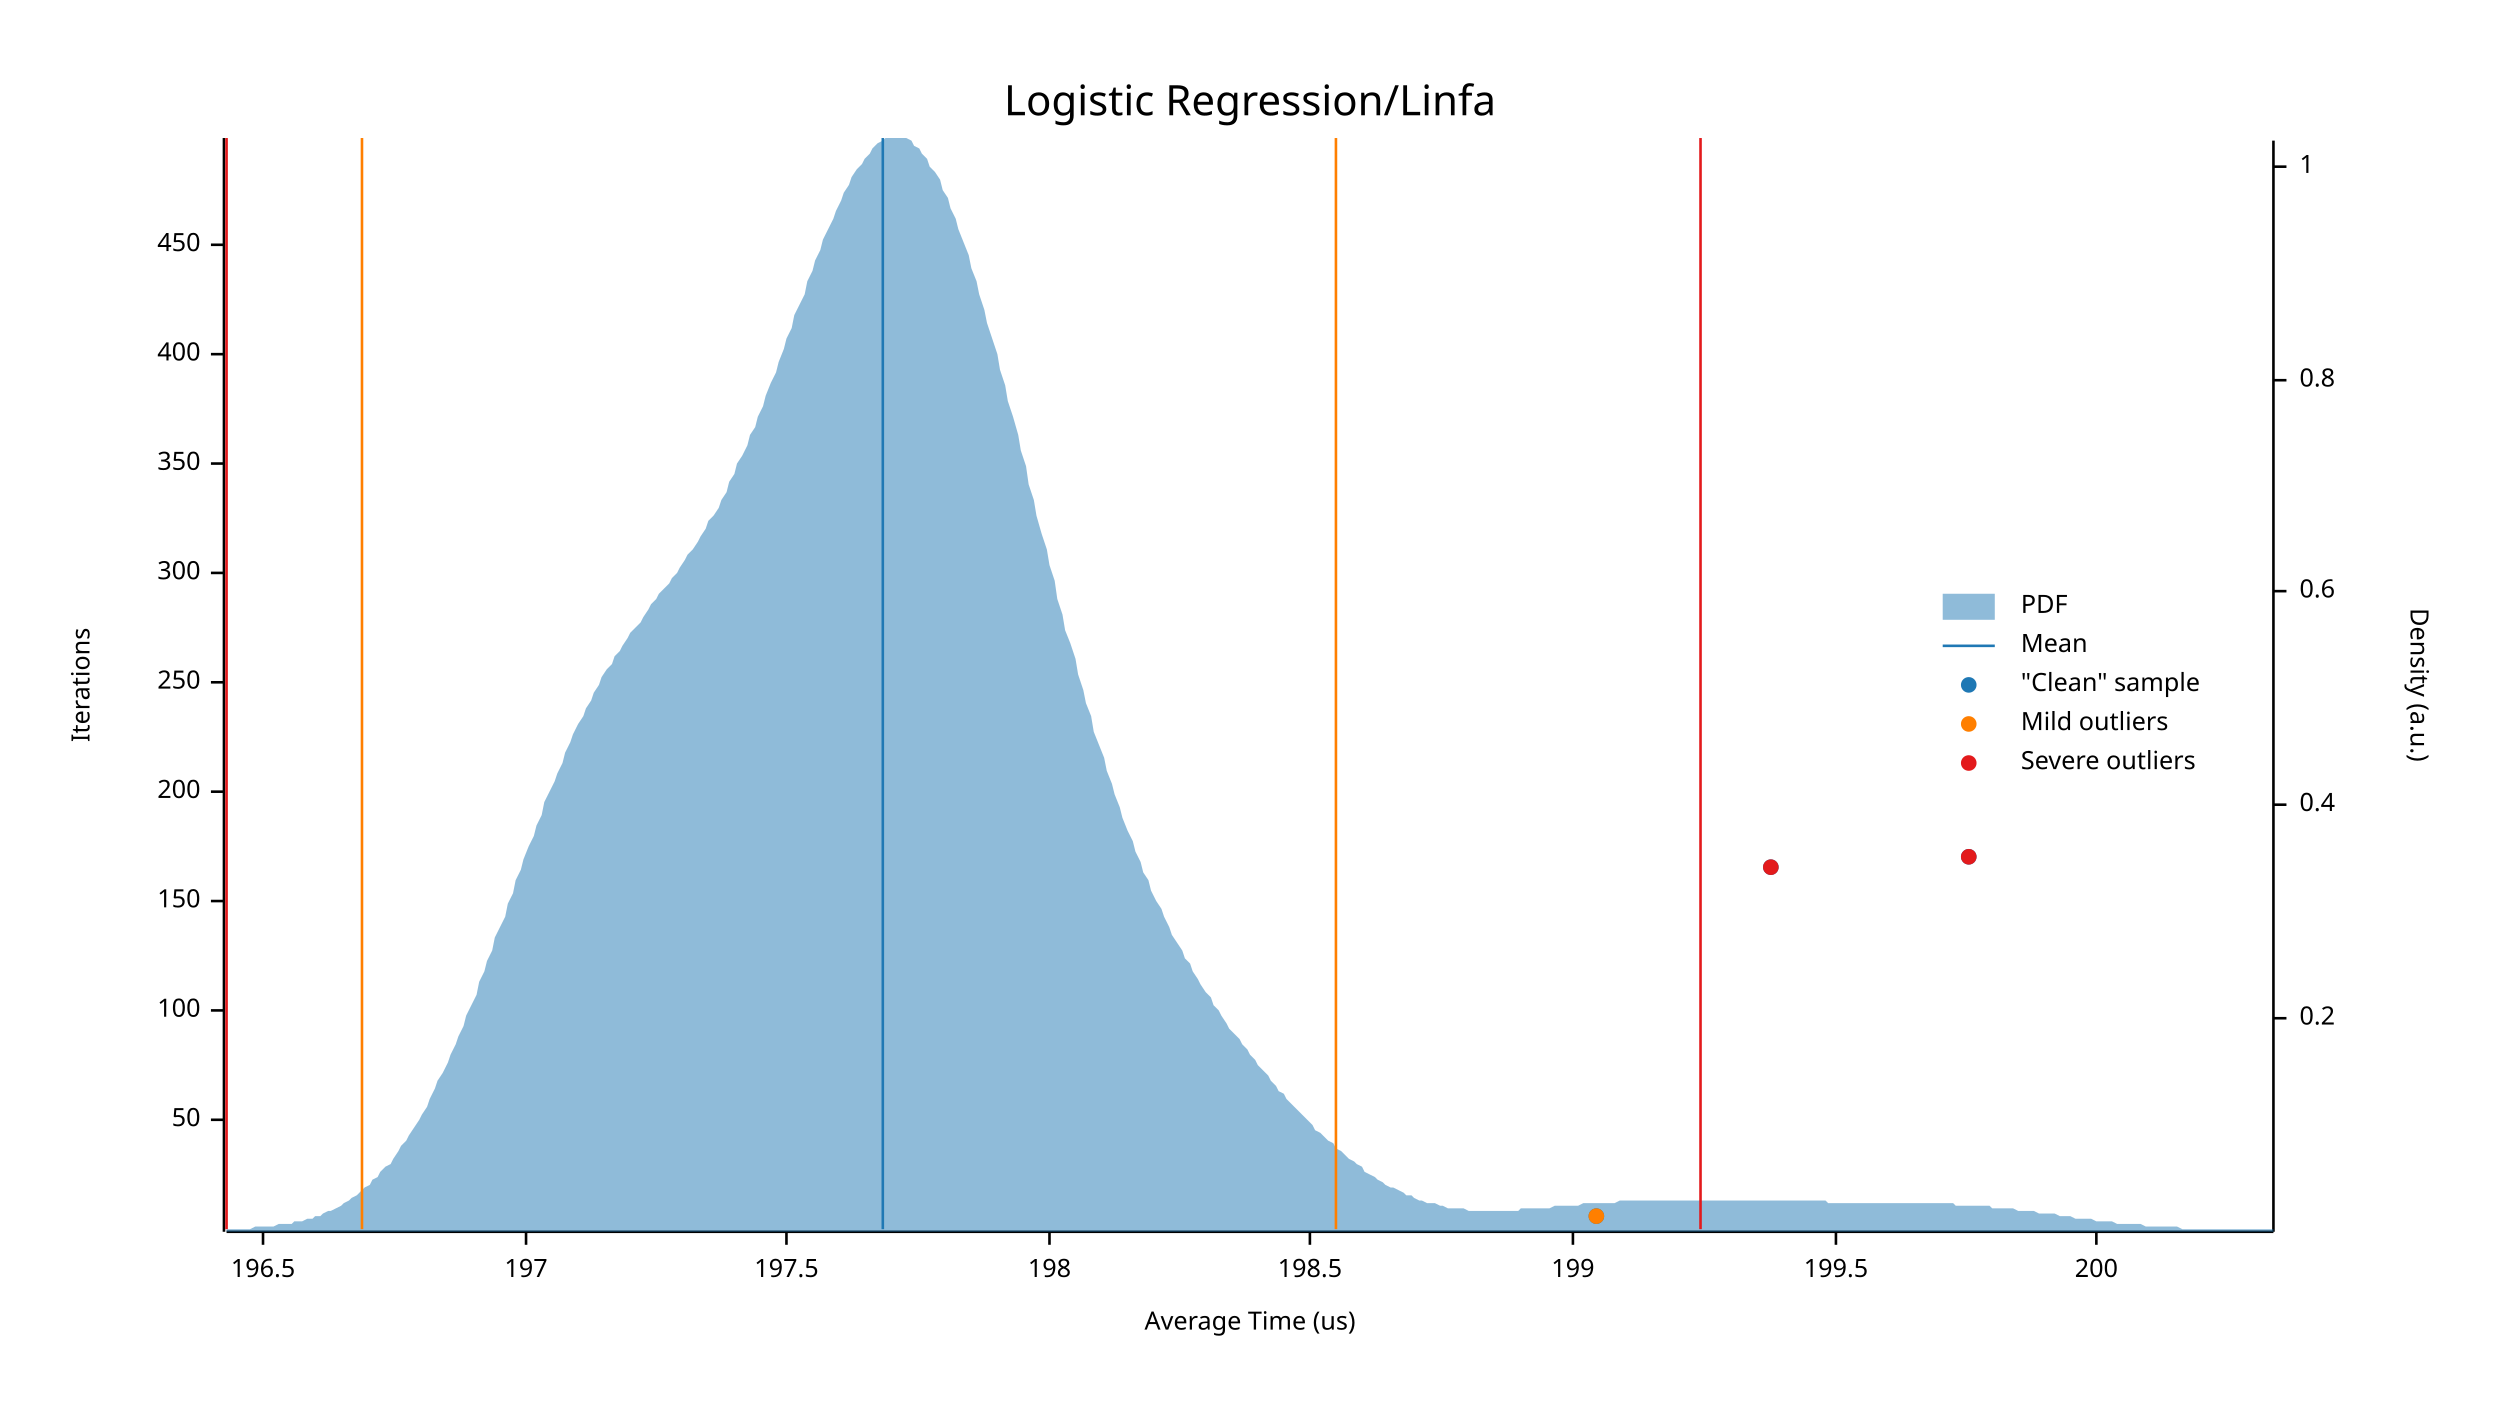
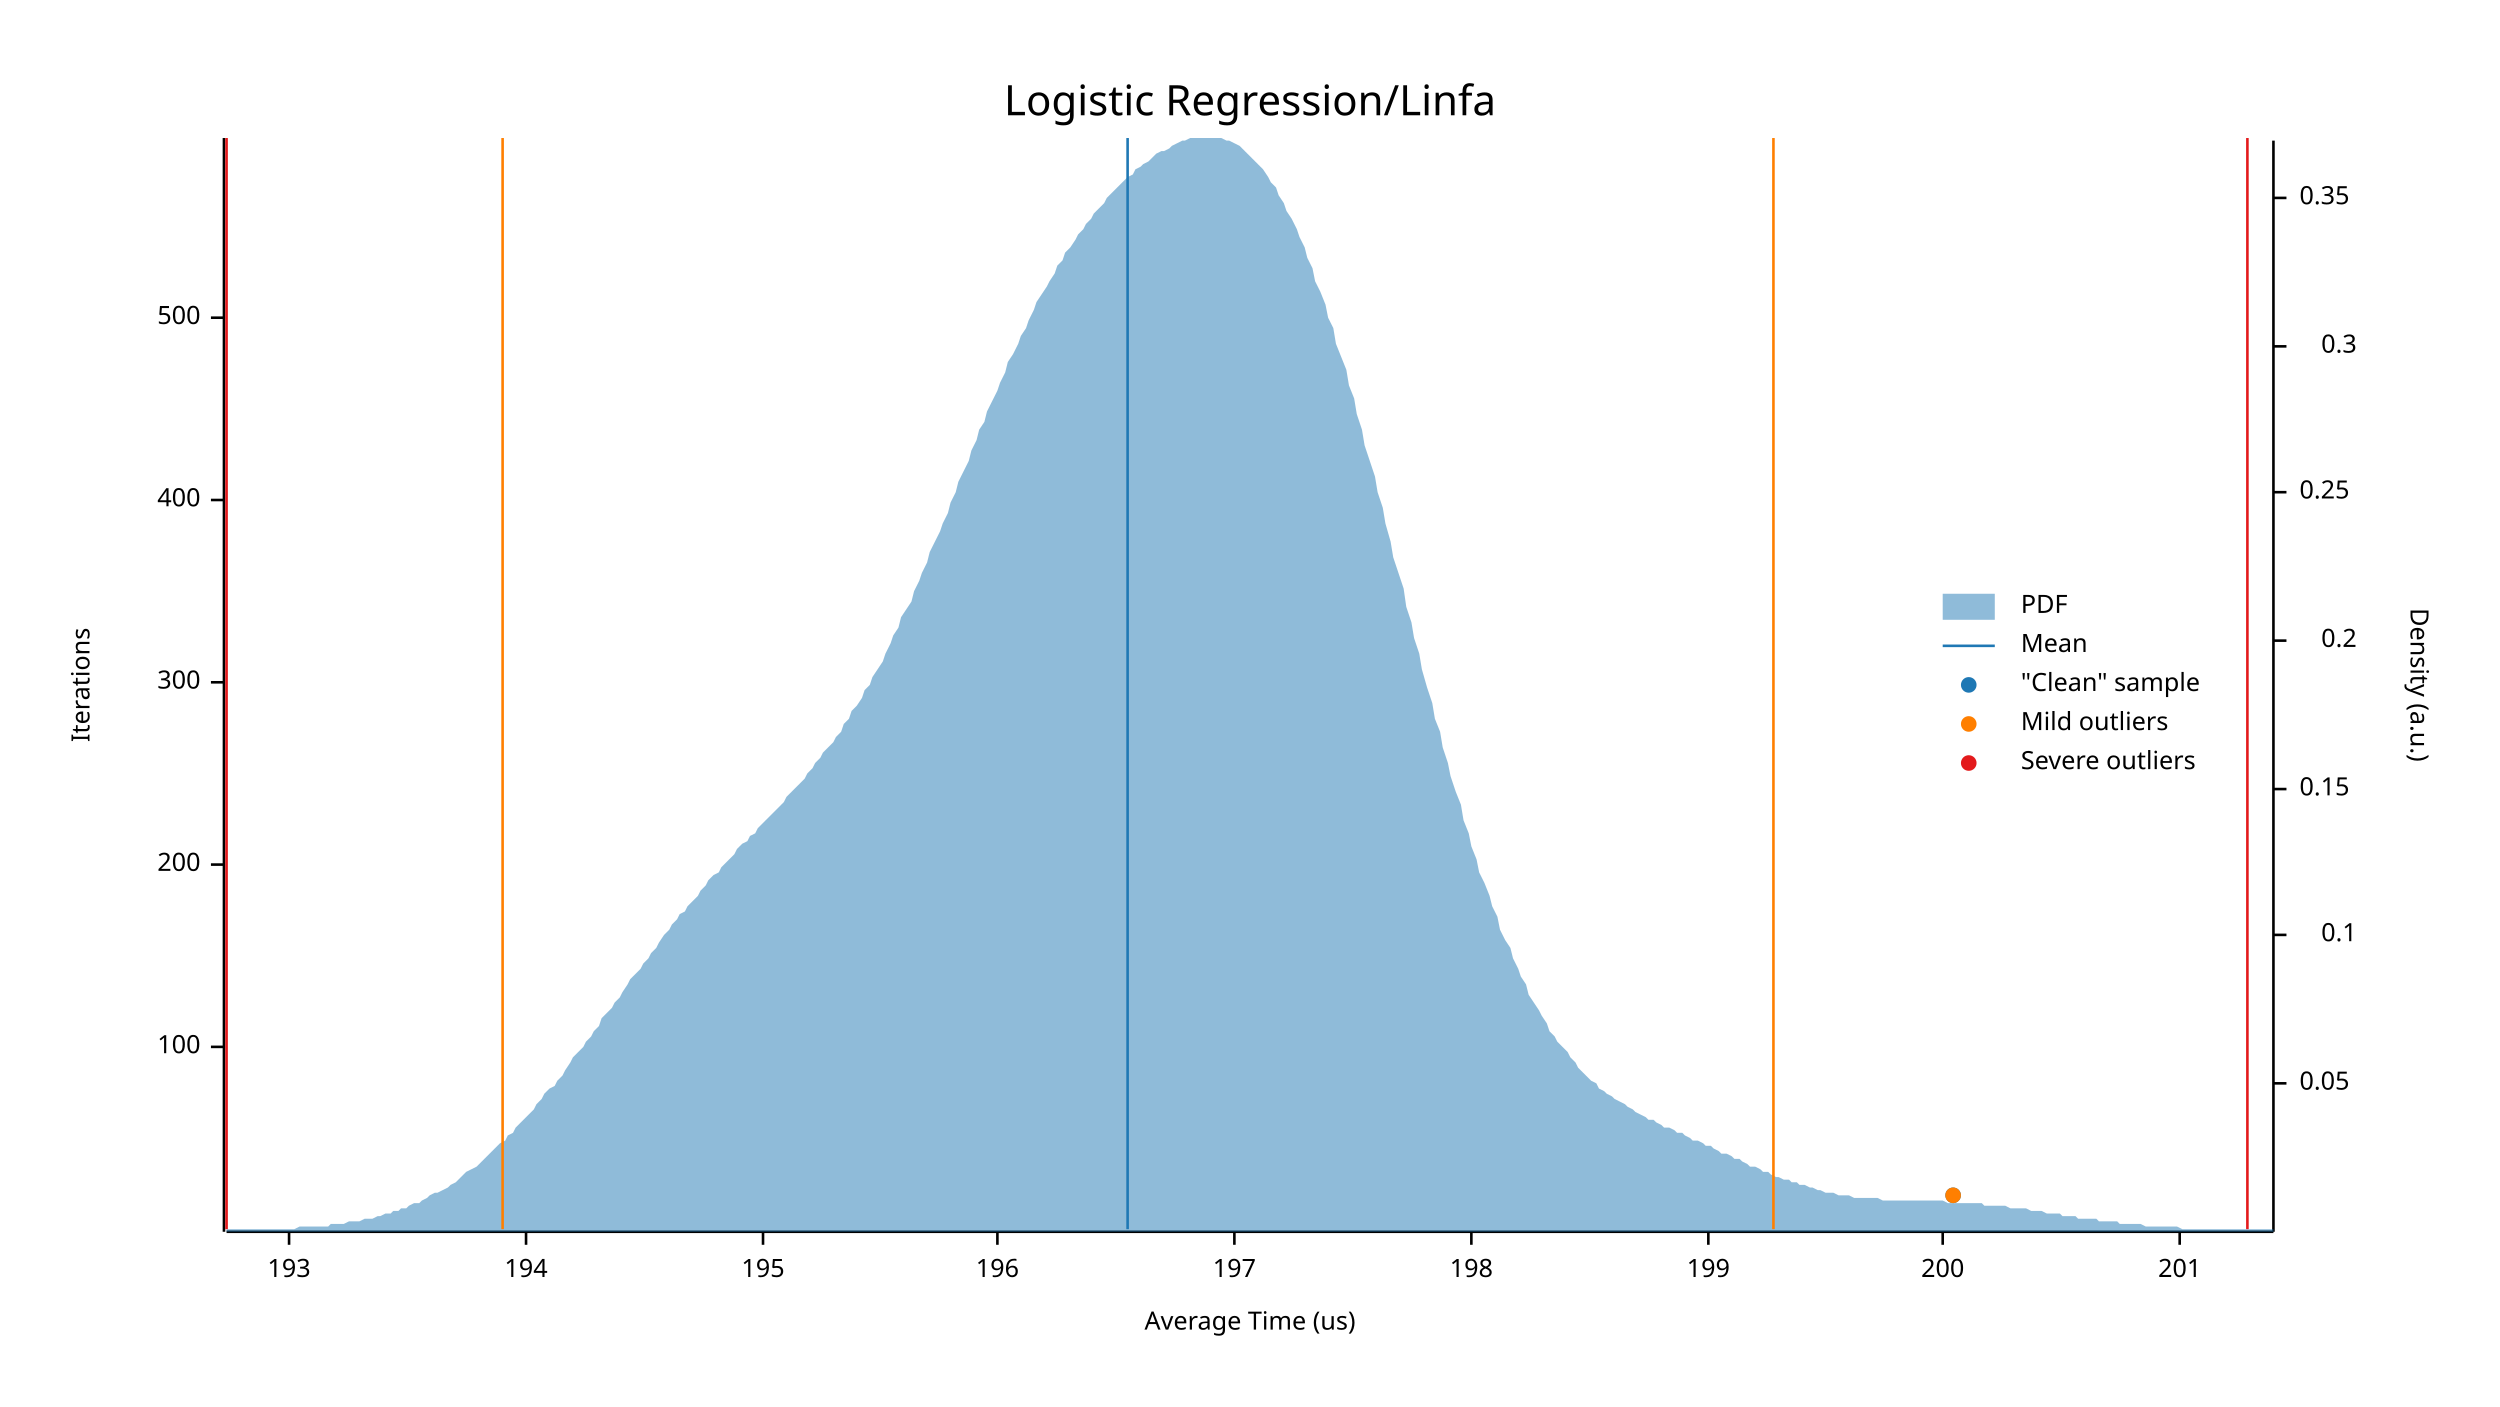
<svg xmlns="http://www.w3.org/2000/svg" width="960" height="540" viewBox="0 0 960 540">
  <text x="480" y="32" dy="0.76em" text-anchor="middle" font-family="sans-serif" font-size="16.129" opacity="1" fill="#000000">
Logistic Regression/Linfa
</text>
  <text x="27" y="263" dy="0.76em" text-anchor="middle" font-family="sans-serif" font-size="9.677" opacity="1" fill="#000000" transform="rotate(270, 27, 263)">
Iterations
</text>
  <text x="480" y="513" dy="-0.5ex" text-anchor="middle" font-family="sans-serif" font-size="9.677" opacity="1" fill="#000000">
Average Time (us)
</text>
  <polyline fill="none" opacity="1" stroke="#000000" stroke-width="1" points="86,53 86,473 " />
-   <text x="77" y="430" dy="0.5ex" text-anchor="end" font-family="sans-serif" font-size="9.677" opacity="1" fill="#000000">
- 50
- </text>
-   <polyline fill="none" opacity="1" stroke="#000000" stroke-width="1" points="81,430 86,430 " />
-   <text x="77" y="388" dy="0.5ex" text-anchor="end" font-family="sans-serif" font-size="9.677" opacity="1" fill="#000000">
+   <text x="77" y="402" dy="0.5ex" text-anchor="end" font-family="sans-serif" font-size="9.677" opacity="1" fill="#000000">
100
</text>
-   <polyline fill="none" opacity="1" stroke="#000000" stroke-width="1" points="81,388 86,388 " />
-   <text x="77" y="346" dy="0.5ex" text-anchor="end" font-family="sans-serif" font-size="9.677" opacity="1" fill="#000000">
- 150
- </text>
-   <polyline fill="none" opacity="1" stroke="#000000" stroke-width="1" points="81,346 86,346 " />
-   <text x="77" y="304" dy="0.5ex" text-anchor="end" font-family="sans-serif" font-size="9.677" opacity="1" fill="#000000">
+   <polyline fill="none" opacity="1" stroke="#000000" stroke-width="1" points="81,402 86,402 " />
+   <text x="77" y="332" dy="0.5ex" text-anchor="end" font-family="sans-serif" font-size="9.677" opacity="1" fill="#000000">
200
</text>
-   <polyline fill="none" opacity="1" stroke="#000000" stroke-width="1" points="81,304 86,304 " />
+   <polyline fill="none" opacity="1" stroke="#000000" stroke-width="1" points="81,332 86,332 " />
  <text x="77" y="262" dy="0.5ex" text-anchor="end" font-family="sans-serif" font-size="9.677" opacity="1" fill="#000000">
- 250
+ 300
</text>
  <polyline fill="none" opacity="1" stroke="#000000" stroke-width="1" points="81,262 86,262 " />
-   <text x="77" y="220" dy="0.5ex" text-anchor="end" font-family="sans-serif" font-size="9.677" opacity="1" fill="#000000">
- 300
- </text>
-   <polyline fill="none" opacity="1" stroke="#000000" stroke-width="1" points="81,220 86,220 " />
-   <text x="77" y="178" dy="0.5ex" text-anchor="end" font-family="sans-serif" font-size="9.677" opacity="1" fill="#000000">
- 350
- </text>
-   <polyline fill="none" opacity="1" stroke="#000000" stroke-width="1" points="81,178 86,178 " />
-   <text x="77" y="136" dy="0.5ex" text-anchor="end" font-family="sans-serif" font-size="9.677" opacity="1" fill="#000000">
+   <text x="77" y="192" dy="0.5ex" text-anchor="end" font-family="sans-serif" font-size="9.677" opacity="1" fill="#000000">
400
</text>
-   <polyline fill="none" opacity="1" stroke="#000000" stroke-width="1" points="81,136 86,136 " />
-   <text x="77" y="94" dy="0.5ex" text-anchor="end" font-family="sans-serif" font-size="9.677" opacity="1" fill="#000000">
- 450
+   <polyline fill="none" opacity="1" stroke="#000000" stroke-width="1" points="81,192 86,192 " />
+   <text x="77" y="122" dy="0.5ex" text-anchor="end" font-family="sans-serif" font-size="9.677" opacity="1" fill="#000000">
+ 500
</text>
-   <polyline fill="none" opacity="1" stroke="#000000" stroke-width="1" points="81,94 86,94 " />
+   <polyline fill="none" opacity="1" stroke="#000000" stroke-width="1" points="81,122 86,122 " />
  <polyline fill="none" opacity="1" stroke="#000000" stroke-width="1" points="87,473 873,473 " />
-   <text x="101" y="483" dy="0.76em" text-anchor="middle" font-family="sans-serif" font-size="9.677" opacity="1" fill="#000000">
- 196.5
+   <text x="111" y="483" dy="0.76em" text-anchor="middle" font-family="sans-serif" font-size="9.677" opacity="1" fill="#000000">
+ 193
</text>
-   <polyline fill="none" opacity="1" stroke="#000000" stroke-width="1" points="101,473 101,478 " />
+   <polyline fill="none" opacity="1" stroke="#000000" stroke-width="1" points="111,473 111,478 " />
  <text x="202" y="483" dy="0.76em" text-anchor="middle" font-family="sans-serif" font-size="9.677" opacity="1" fill="#000000">
+ 194
+ </text>
+   <polyline fill="none" opacity="1" stroke="#000000" stroke-width="1" points="202,473 202,478 " />
+   <text x="293" y="483" dy="0.76em" text-anchor="middle" font-family="sans-serif" font-size="9.677" opacity="1" fill="#000000">
+ 195
+ </text>
+   <polyline fill="none" opacity="1" stroke="#000000" stroke-width="1" points="293,473 293,478 " />
+   <text x="383" y="483" dy="0.76em" text-anchor="middle" font-family="sans-serif" font-size="9.677" opacity="1" fill="#000000">
+ 196
+ </text>
+   <polyline fill="none" opacity="1" stroke="#000000" stroke-width="1" points="383,473 383,478 " />
+   <text x="474" y="483" dy="0.76em" text-anchor="middle" font-family="sans-serif" font-size="9.677" opacity="1" fill="#000000">
197
</text>
-   <polyline fill="none" opacity="1" stroke="#000000" stroke-width="1" points="202,473 202,478 " />
-   <text x="302" y="483" dy="0.76em" text-anchor="middle" font-family="sans-serif" font-size="9.677" opacity="1" fill="#000000">
- 197.5
- </text>
-   <polyline fill="none" opacity="1" stroke="#000000" stroke-width="1" points="302,473 302,478 " />
-   <text x="403" y="483" dy="0.76em" text-anchor="middle" font-family="sans-serif" font-size="9.677" opacity="1" fill="#000000">
+   <polyline fill="none" opacity="1" stroke="#000000" stroke-width="1" points="474,473 474,478 " />
+   <text x="565" y="483" dy="0.76em" text-anchor="middle" font-family="sans-serif" font-size="9.677" opacity="1" fill="#000000">
198
</text>
-   <polyline fill="none" opacity="1" stroke="#000000" stroke-width="1" points="403,473 403,478 " />
-   <text x="503" y="483" dy="0.76em" text-anchor="middle" font-family="sans-serif" font-size="9.677" opacity="1" fill="#000000">
- 198.5
- </text>
-   <polyline fill="none" opacity="1" stroke="#000000" stroke-width="1" points="503,473 503,478 " />
-   <text x="604" y="483" dy="0.76em" text-anchor="middle" font-family="sans-serif" font-size="9.677" opacity="1" fill="#000000">
+   <polyline fill="none" opacity="1" stroke="#000000" stroke-width="1" points="565,473 565,478 " />
+   <text x="656" y="483" dy="0.76em" text-anchor="middle" font-family="sans-serif" font-size="9.677" opacity="1" fill="#000000">
199
</text>
-   <polyline fill="none" opacity="1" stroke="#000000" stroke-width="1" points="604,473 604,478 " />
-   <text x="705" y="483" dy="0.76em" text-anchor="middle" font-family="sans-serif" font-size="9.677" opacity="1" fill="#000000">
- 199.5
- </text>
-   <polyline fill="none" opacity="1" stroke="#000000" stroke-width="1" points="705,473 705,478 " />
-   <text x="805" y="483" dy="0.76em" text-anchor="middle" font-family="sans-serif" font-size="9.677" opacity="1" fill="#000000">
+   <polyline fill="none" opacity="1" stroke="#000000" stroke-width="1" points="656,473 656,478 " />
+   <text x="746" y="483" dy="0.76em" text-anchor="middle" font-family="sans-serif" font-size="9.677" opacity="1" fill="#000000">
200
</text>
-   <polyline fill="none" opacity="1" stroke="#000000" stroke-width="1" points="805,473 805,478 " />
+   <polyline fill="none" opacity="1" stroke="#000000" stroke-width="1" points="746,473 746,478 " />
+   <text x="837" y="483" dy="0.76em" text-anchor="middle" font-family="sans-serif" font-size="9.677" opacity="1" fill="#000000">
+ 201
+ </text>
+   <polyline fill="none" opacity="1" stroke="#000000" stroke-width="1" points="837,473 837,478 " />
  <text x="933" y="263" dy="0.76em" text-anchor="middle" font-family="sans-serif" font-size="9.677" opacity="1" fill="#000000" transform="rotate(90, 933, 263)">
Density (a.u.)
</text>
  <polyline fill="none" opacity="1" stroke="#000000" stroke-width="1" points="873,54 873,473 " />
-   <text x="883" y="391" dy="0.5ex" text-anchor="start" font-family="sans-serif" font-size="9.677" opacity="1" fill="#000000">
+   <text x="883" y="416" dy="0.5ex" text-anchor="start" font-family="sans-serif" font-size="9.677" opacity="1" fill="#000000">
+ 0.05
+ </text>
+   <polyline fill="none" opacity="1" stroke="#000000" stroke-width="1" points="873,416 878,416 " />
+   <text x="905" y="359" dy="0.5ex" text-anchor="end" font-family="sans-serif" font-size="9.677" opacity="1" fill="#000000">
+ 0.1
+ </text>
+   <polyline fill="none" opacity="1" stroke="#000000" stroke-width="1" points="873,359 878,359 " />
+   <text x="883" y="303" dy="0.5ex" text-anchor="start" font-family="sans-serif" font-size="9.677" opacity="1" fill="#000000">
+ 0.15
+ </text>
+   <polyline fill="none" opacity="1" stroke="#000000" stroke-width="1" points="873,303 878,303 " />
+   <text x="905" y="246" dy="0.5ex" text-anchor="end" font-family="sans-serif" font-size="9.677" opacity="1" fill="#000000">
0.2
</text>
-   <polyline fill="none" opacity="1" stroke="#000000" stroke-width="1" points="873,391 878,391 " />
-   <text x="883" y="309" dy="0.5ex" text-anchor="start" font-family="sans-serif" font-size="9.677" opacity="1" fill="#000000">
- 0.4
+   <polyline fill="none" opacity="1" stroke="#000000" stroke-width="1" points="873,246 878,246 " />
+   <text x="883" y="189" dy="0.5ex" text-anchor="start" font-family="sans-serif" font-size="9.677" opacity="1" fill="#000000">
+ 0.25
</text>
-   <polyline fill="none" opacity="1" stroke="#000000" stroke-width="1" points="873,309 878,309 " />
-   <text x="883" y="227" dy="0.5ex" text-anchor="start" font-family="sans-serif" font-size="9.677" opacity="1" fill="#000000">
- 0.6
+   <polyline fill="none" opacity="1" stroke="#000000" stroke-width="1" points="873,189 878,189 " />
+   <text x="905" y="133" dy="0.5ex" text-anchor="end" font-family="sans-serif" font-size="9.677" opacity="1" fill="#000000">
+ 0.3
</text>
-   <polyline fill="none" opacity="1" stroke="#000000" stroke-width="1" points="873,227 878,227 " />
-   <text x="883" y="146" dy="0.5ex" text-anchor="start" font-family="sans-serif" font-size="9.677" opacity="1" fill="#000000">
- 0.8
+   <polyline fill="none" opacity="1" stroke="#000000" stroke-width="1" points="873,133 878,133 " />
+   <text x="883" y="76" dy="0.5ex" text-anchor="start" font-family="sans-serif" font-size="9.677" opacity="1" fill="#000000">
+ 0.35
</text>
-   <polyline fill="none" opacity="1" stroke="#000000" stroke-width="1" points="873,146 878,146 " />
-   <text x="883" y="64" dy="0.5ex" text-anchor="start" font-family="sans-serif" font-size="9.677" opacity="1" fill="#000000">
- 1
- </text>
-   <polyline fill="none" opacity="1" stroke="#000000" stroke-width="1" points="873,64 878,64 " />
-   <polygon opacity="0.5" fill="#1F78B4" points="87,472 88,472 90,472 91,472 93,472 94,472 96,472 98,471 99,471 101,471 102,471 104,471 105,471 107,470 109,470 110,470 112,470 113,469 115,469 116,469 118,468 120,468 121,467 123,467 124,466 126,465 127,465 129,464 131,463 132,462 134,461 135,460 137,459 138,458 140,456 142,455 143,453 145,452 146,450 148,448 150,447 151,445 153,442 154,440 156,438 157,436 159,433 161,430 162,428 164,425 165,422 167,418 168,415 170,412 172,408 173,405 175,401 176,398 178,394 179,390 181,386 183,382 184,377 186,373 187,369 189,365 190,360 192,356 194,352 195,347 197,343 198,338 200,334 201,330 203,325 205,321 206,317 208,313 209,308 211,304 213,300 214,297 216,293 217,289 219,285 220,282 222,278 224,275 225,272 227,269 228,266 230,263 231,260 233,257 235,255 236,252 238,250 239,248 241,245 242,243 244,241 246,239 247,237 249,234 250,232 252,230 253,228 255,226 257,224 258,222 260,220 261,218 263,215 264,213 266,211 268,208 269,206 271,203 272,200 274,198 276,195 277,192 279,189 280,185 282,182 283,178 285,175 287,171 288,167 290,164 291,160 293,156 294,152 296,147 298,143 299,139 301,134 302,130 304,126 305,121 307,117 309,113 310,108 312,104 313,100 315,96 316,92 318,88 320,84 321,81 323,77 324,74 326,71 327,68 329,65 331,63 332,61 334,59 335,57 337,55 339,54 340,53 342,53 343,53 345,53 346,53 348,53 350,54 351,56 353,57 354,59 356,61 357,64 359,66 361,69 362,73 364,76 365,80 367,84 368,88 370,93 372,98 373,103 375,108 376,113 378,119 379,124 381,130 383,136 384,142 386,148 387,154 389,160 391,167 392,173 394,179 395,186 397,192 398,198 400,205 402,211 403,217 405,223 406,230 408,236 409,242 411,247 413,253 414,259 416,265 417,270 419,275 420,281 422,286 424,291 425,296 427,301 428,305 430,310 431,314 433,319 435,323 436,327 438,331 439,335 441,338 442,342 444,346 446,349 447,352 449,356 450,359 452,362 454,365 455,368 457,370 458,373 460,376 461,378 463,381 465,383 466,386 468,388 469,390 471,393 472,395 474,397 476,399 477,401 479,403 480,405 482,407 483,409 485,411 487,413 488,415 490,417 491,419 493,420 494,422 496,424 498,426 499,427 501,429 502,430 504,432 505,434 507,435 509,437 510,438 512,439 513,441 515,442 517,444 518,445 520,446 521,447 523,448 524,450 526,451 528,452 529,453 531,454 532,455 534,456 535,456 537,457 539,458 540,459 542,459 543,460 545,461 546,461 548,462 550,462 551,462 553,463 554,463 556,464 557,464 559,464 561,464 562,464 564,465 565,465 567,465 568,465 570,465 572,465 573,465 575,465 576,465 578,465 580,465 581,465 583,465 584,464 586,464 587,464 589,464 591,464 592,464 594,464 595,464 597,463 598,463 600,463 602,463 603,463 605,463 606,463 608,462 609,462 611,462 613,462 614,462 616,462 617,462 619,462 620,462 622,461 624,461 625,461 627,461 628,461 630,461 632,461 633,461 635,461 636,461 638,461 639,461 641,461 643,461 644,461 646,461 647,461 649,461 650,461 652,461 654,461 655,461 657,461 658,461 660,461 661,461 663,461 665,461 666,461 668,461 669,461 671,461 672,461 674,461 676,461 677,461 679,461 680,461 682,461 683,461 685,461 687,461 688,461 690,461 691,461 693,461 695,461 696,461 698,461 699,461 701,461 702,462 704,462 706,462 707,462 709,462 710,462 712,462 713,462 715,462 717,462 718,462 720,462 721,462 723,462 724,462 726,462 728,462 729,462 731,462 732,462 734,462 735,462 737,462 739,462 740,462 742,462 743,462 745,462 746,462 748,462 750,462 751,463 753,463 754,463 756,463 758,463 759,463 761,463 762,463 764,463 765,464 767,464 769,464 770,464 772,464 773,464 775,465 776,465 778,465 780,465 781,465 783,466 784,466 786,466 787,466 789,466 791,467 792,467 794,467 795,467 797,468 798,468 800,468 802,468 803,468 805,469 806,469 808,469 809,469 811,469 813,470 814,470 816,470 817,470 819,470 821,470 822,470 824,471 825,471 827,471 828,471 830,471 832,471 833,471 835,471 836,471 838,472 839,472 841,472 843,472 844,472 846,472 847,472 849,472 850,472 852,472 854,472 855,472 857,472 858,472 860,472 861,472 863,472 865,472 866,472 868,472 869,472 871,472 873,472 873,473 87,473 " />
-   <polyline fill="none" opacity="1" stroke="#1F78B4" stroke-width="1" points="339,472 339,53 " />
-   <polyline fill="none" opacity="1" stroke="#FF7F00" stroke-width="1" points="139,472 139,53 " />
-   <polyline fill="none" opacity="1" stroke="#FF7F00" stroke-width="1" points="513,472 513,53 " />
+   <polyline fill="none" opacity="1" stroke="#000000" stroke-width="1" points="873,76 878,76 " />
+   <polygon opacity="0.5" fill="#1F78B4" points="87,472 88,472 90,472 91,472 93,472 94,472 96,472 98,472 99,472 101,472 102,472 104,472 105,472 107,472 109,472 110,472 112,472 113,472 115,471 116,471 118,471 120,471 121,471 123,471 124,471 126,471 127,470 129,470 131,470 132,470 134,469 135,469 137,469 138,469 140,468 142,468 143,468 145,467 146,467 148,466 150,466 151,465 153,465 154,464 156,464 157,463 159,462 161,462 162,461 164,460 165,459 167,458 168,458 170,457 172,456 173,455 175,454 176,453 178,451 179,450 181,449 183,448 184,447 186,445 187,444 189,442 190,441 192,439 194,438 195,436 197,435 198,433 200,431 201,430 203,428 205,426 206,424 208,422 209,420 211,418 213,417 214,415 216,413 217,411 219,408 220,406 222,404 224,402 225,400 227,398 228,396 230,394 231,391 233,389 235,387 236,385 238,383 239,381 241,378 242,376 244,374 246,372 247,370 249,368 250,366 252,364 253,362 255,359 257,357 258,355 260,353 261,351 263,350 264,348 266,346 268,344 269,342 271,340 272,338 274,336 276,335 277,333 279,331 280,330 282,328 283,326 285,324 287,323 288,321 290,320 291,318 293,316 294,315 296,313 298,311 299,310 301,308 302,306 304,304 305,303 307,301 309,299 310,297 312,295 313,293 315,291 316,289 318,287 320,285 321,283 323,281 324,278 326,276 327,273 329,271 331,268 332,265 334,263 335,260 337,257 339,254 340,251 342,247 343,244 345,241 346,237 348,234 350,231 351,227 353,223 354,220 356,216 357,212 359,208 361,204 362,201 364,197 365,193 367,189 368,185 370,181 372,177 373,173 375,169 376,165 378,162 379,158 381,154 383,150 384,147 386,143 387,139 389,136 391,132 392,129 394,126 395,123 397,119 398,116 400,113 402,110 403,108 405,105 406,102 408,100 409,97 411,95 413,92 414,90 416,88 417,86 419,84 420,82 422,80 424,78 425,76 427,74 428,73 430,71 431,70 433,68 435,67 436,65 438,64 439,63 441,62 442,61 444,59 446,58 447,58 449,57 450,56 452,55 454,54 455,54 457,53 458,53 460,53 461,53 463,53 465,53 466,53 468,53 469,53 471,54 472,54 474,55 476,56 477,57 479,59 480,60 482,62 483,63 485,65 487,68 488,70 490,72 491,75 493,78 494,81 496,84 498,88 499,91 501,95 502,99 504,103 505,108 507,112 509,117 510,122 512,126 513,132 515,137 517,142 518,148 520,153 521,159 523,165 524,171 526,177 528,183 529,189 531,195 532,201 534,208 535,214 537,220 539,226 540,233 542,239 543,245 545,251 546,257 548,264 550,270 551,276 553,281 554,287 556,293 557,298 559,304 561,309 562,315 564,320 565,325 567,330 568,335 570,339 572,344 573,348 575,352 576,357 578,361 580,364 581,368 583,372 584,375 586,378 587,382 589,385 591,388 592,390 594,393 595,396 597,398 598,400 600,402 602,404 603,406 605,408 606,410 608,412 609,413 611,415 613,416 614,418 616,419 617,420 619,421 620,422 622,423 624,424 625,425 627,426 628,427 630,428 632,429 633,430 635,430 636,431 638,432 639,433 641,433 643,434 644,435 646,435 647,436 649,437 650,438 652,438 654,439 655,440 657,440 658,441 660,442 661,443 663,443 665,444 666,445 668,445 669,446 671,447 672,448 674,448 676,449 677,450 679,450 680,451 682,452 683,452 685,453 687,453 688,454 690,454 691,455 693,455 695,456 696,456 698,457 699,457 701,458 702,458 704,458 706,459 707,459 709,459 710,459 712,460 713,460 715,460 717,460 718,460 720,460 721,460 723,461 724,461 726,461 728,461 729,461 731,461 732,461 734,461 735,461 737,461 739,461 740,461 742,461 743,461 745,461 746,461 748,462 750,462 751,462 753,462 754,462 756,462 758,462 759,462 761,462 762,463 764,463 765,463 767,463 769,463 770,463 772,464 773,464 775,464 776,464 778,464 780,465 781,465 783,465 784,465 786,466 787,466 789,466 791,466 792,467 794,467 795,467 797,467 798,468 800,468 802,468 803,468 805,468 806,469 808,469 809,469 811,469 813,469 814,470 816,470 817,470 819,470 821,470 822,470 824,471 825,471 827,471 828,471 830,471 832,471 833,471 835,471 836,471 838,472 839,472 841,472 843,472 844,472 846,472 847,472 849,472 850,472 852,472 854,472 855,472 857,472 858,472 860,472 861,472 863,472 865,472 866,472 868,472 869,472 871,472 873,472 873,473 87,473 " />
+   <polyline fill="none" opacity="1" stroke="#1F78B4" stroke-width="1" points="433,472 433,53 " />
+   <polyline fill="none" opacity="1" stroke="#FF7F00" stroke-width="1" points="193,472 193,53 " />
+   <polyline fill="none" opacity="1" stroke="#FF7F00" stroke-width="1" points="681,472 681,53 " />
  <polyline fill="none" opacity="1" stroke="#E31A1C" stroke-width="1" points="87,472 87,53 " />
-   <polyline fill="none" opacity="1" stroke="#E31A1C" stroke-width="1" points="653,472 653,53 " />
-   <circle cx="613" cy="467" r="3" opacity="1" fill="#1F78B4" stroke="none" stroke-width="1" />
-   <circle cx="680" cy="333" r="3" opacity="1" fill="#1F78B4" stroke="none" stroke-width="1" />
-   <circle cx="756" cy="329" r="3" opacity="1" fill="#1F78B4" stroke="none" stroke-width="1" />
-   <circle cx="613" cy="467" r="3" opacity="1" fill="#FF7F00" stroke="none" stroke-width="1" />
-   <circle cx="680" cy="333" r="3" opacity="1" fill="#E31A1C" stroke="none" stroke-width="1" />
-   <circle cx="756" cy="329" r="3" opacity="1" fill="#E31A1C" stroke="none" stroke-width="1" />
+   <polyline fill="none" opacity="1" stroke="#E31A1C" stroke-width="1" points="863,472 863,53 " />
+   <circle cx="750" cy="459" r="3" opacity="1" fill="#1F78B4" stroke="none" stroke-width="1" />
+   <circle cx="750" cy="459" r="3" opacity="1" fill="#FF7F00" stroke="none" stroke-width="1" />
  <text x="776" y="228" dy="0.76em" text-anchor="start" font-family="sans-serif" font-size="9.677" opacity="1" fill="#000000">
PDF
</text>
  <text x="776" y="243" dy="0.76em" text-anchor="start" font-family="sans-serif" font-size="9.677" opacity="1" fill="#000000">
Mean
</text>
  <text x="776" y="258" dy="0.76em" text-anchor="start" font-family="sans-serif" font-size="9.677" opacity="1" fill="#000000">
"Clean" sample
</text>
  <text x="776" y="273" dy="0.76em" text-anchor="start" font-family="sans-serif" font-size="9.677" opacity="1" fill="#000000">
Mild outliers
</text>
  <text x="776" y="288" dy="0.76em" text-anchor="start" font-family="sans-serif" font-size="9.677" opacity="1" fill="#000000">
Severe outliers
</text>
  <rect x="746" y="228" width="20" height="10" opacity="0.5" fill="#1F78B4" stroke="none" />
  <polyline fill="none" opacity="1" stroke="#1F78B4" stroke-width="1" points="746,248 766,248 " />
  <circle cx="756" cy="263" r="3" opacity="1" fill="#1F78B4" stroke="none" stroke-width="1" />
  <circle cx="756" cy="278" r="3" opacity="1" fill="#FF7F00" stroke="none" stroke-width="1" />
  <circle cx="756" cy="293" r="3" opacity="1" fill="#E31A1C" stroke="none" stroke-width="1" />
</svg>
